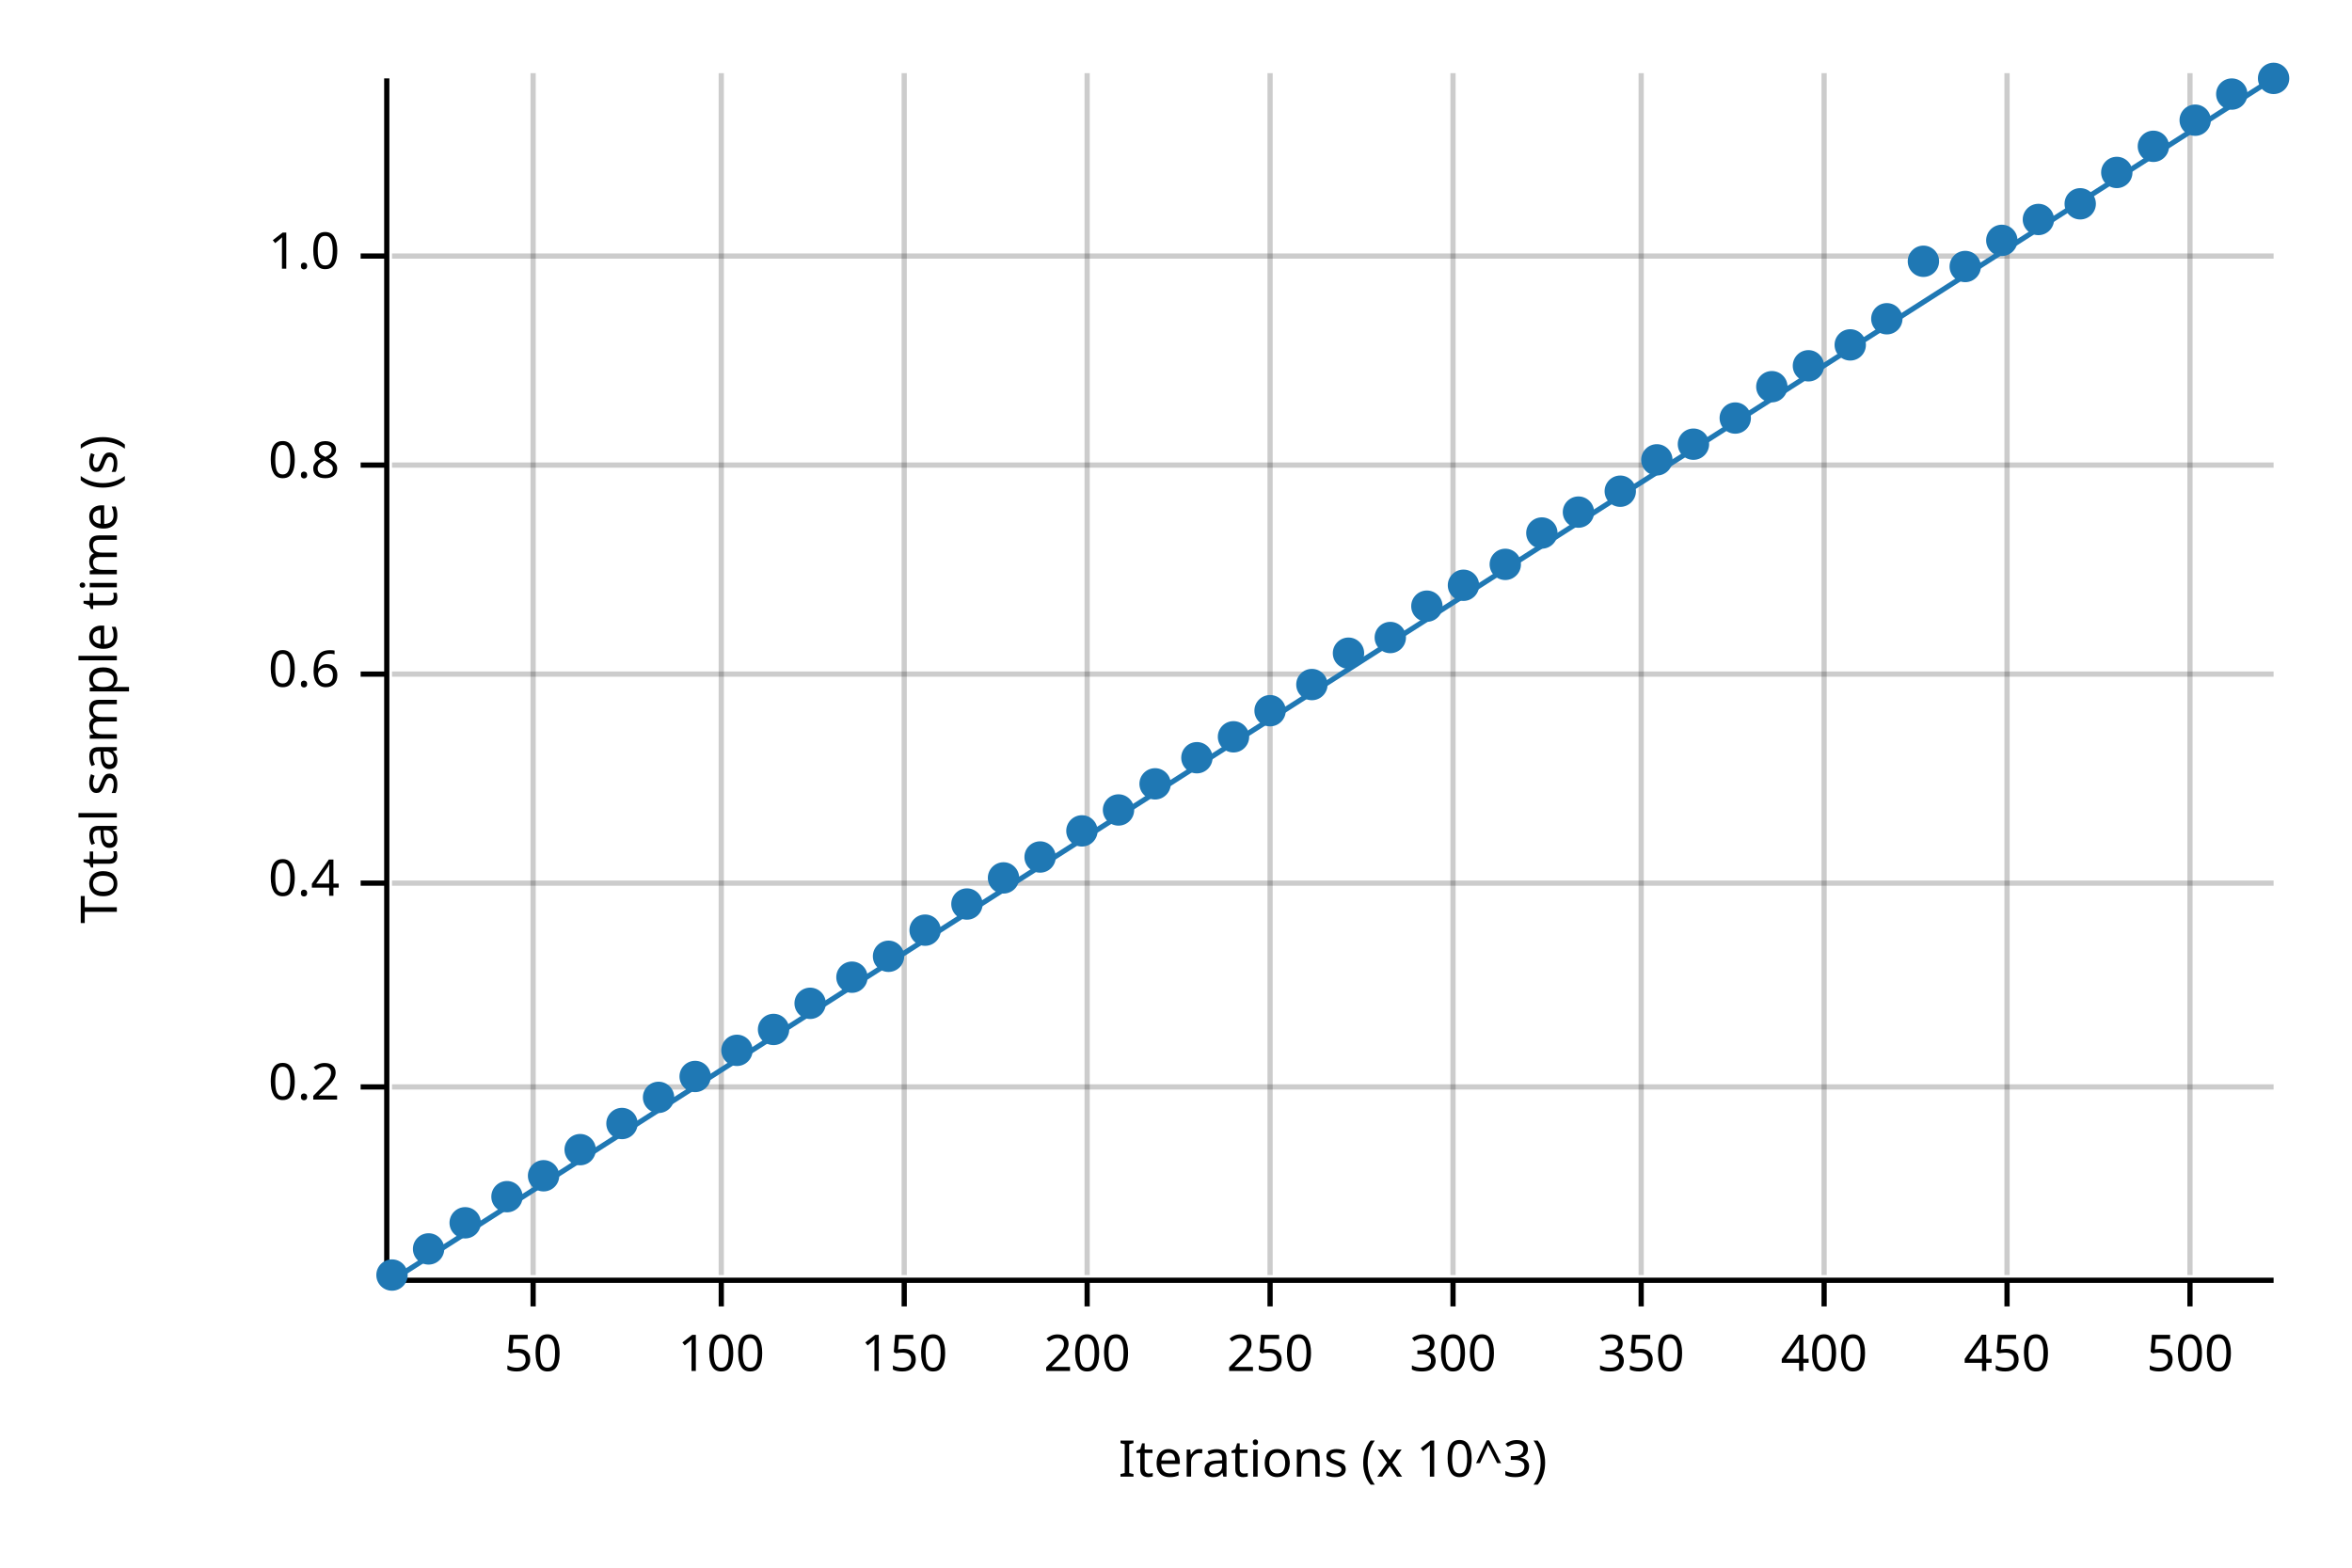
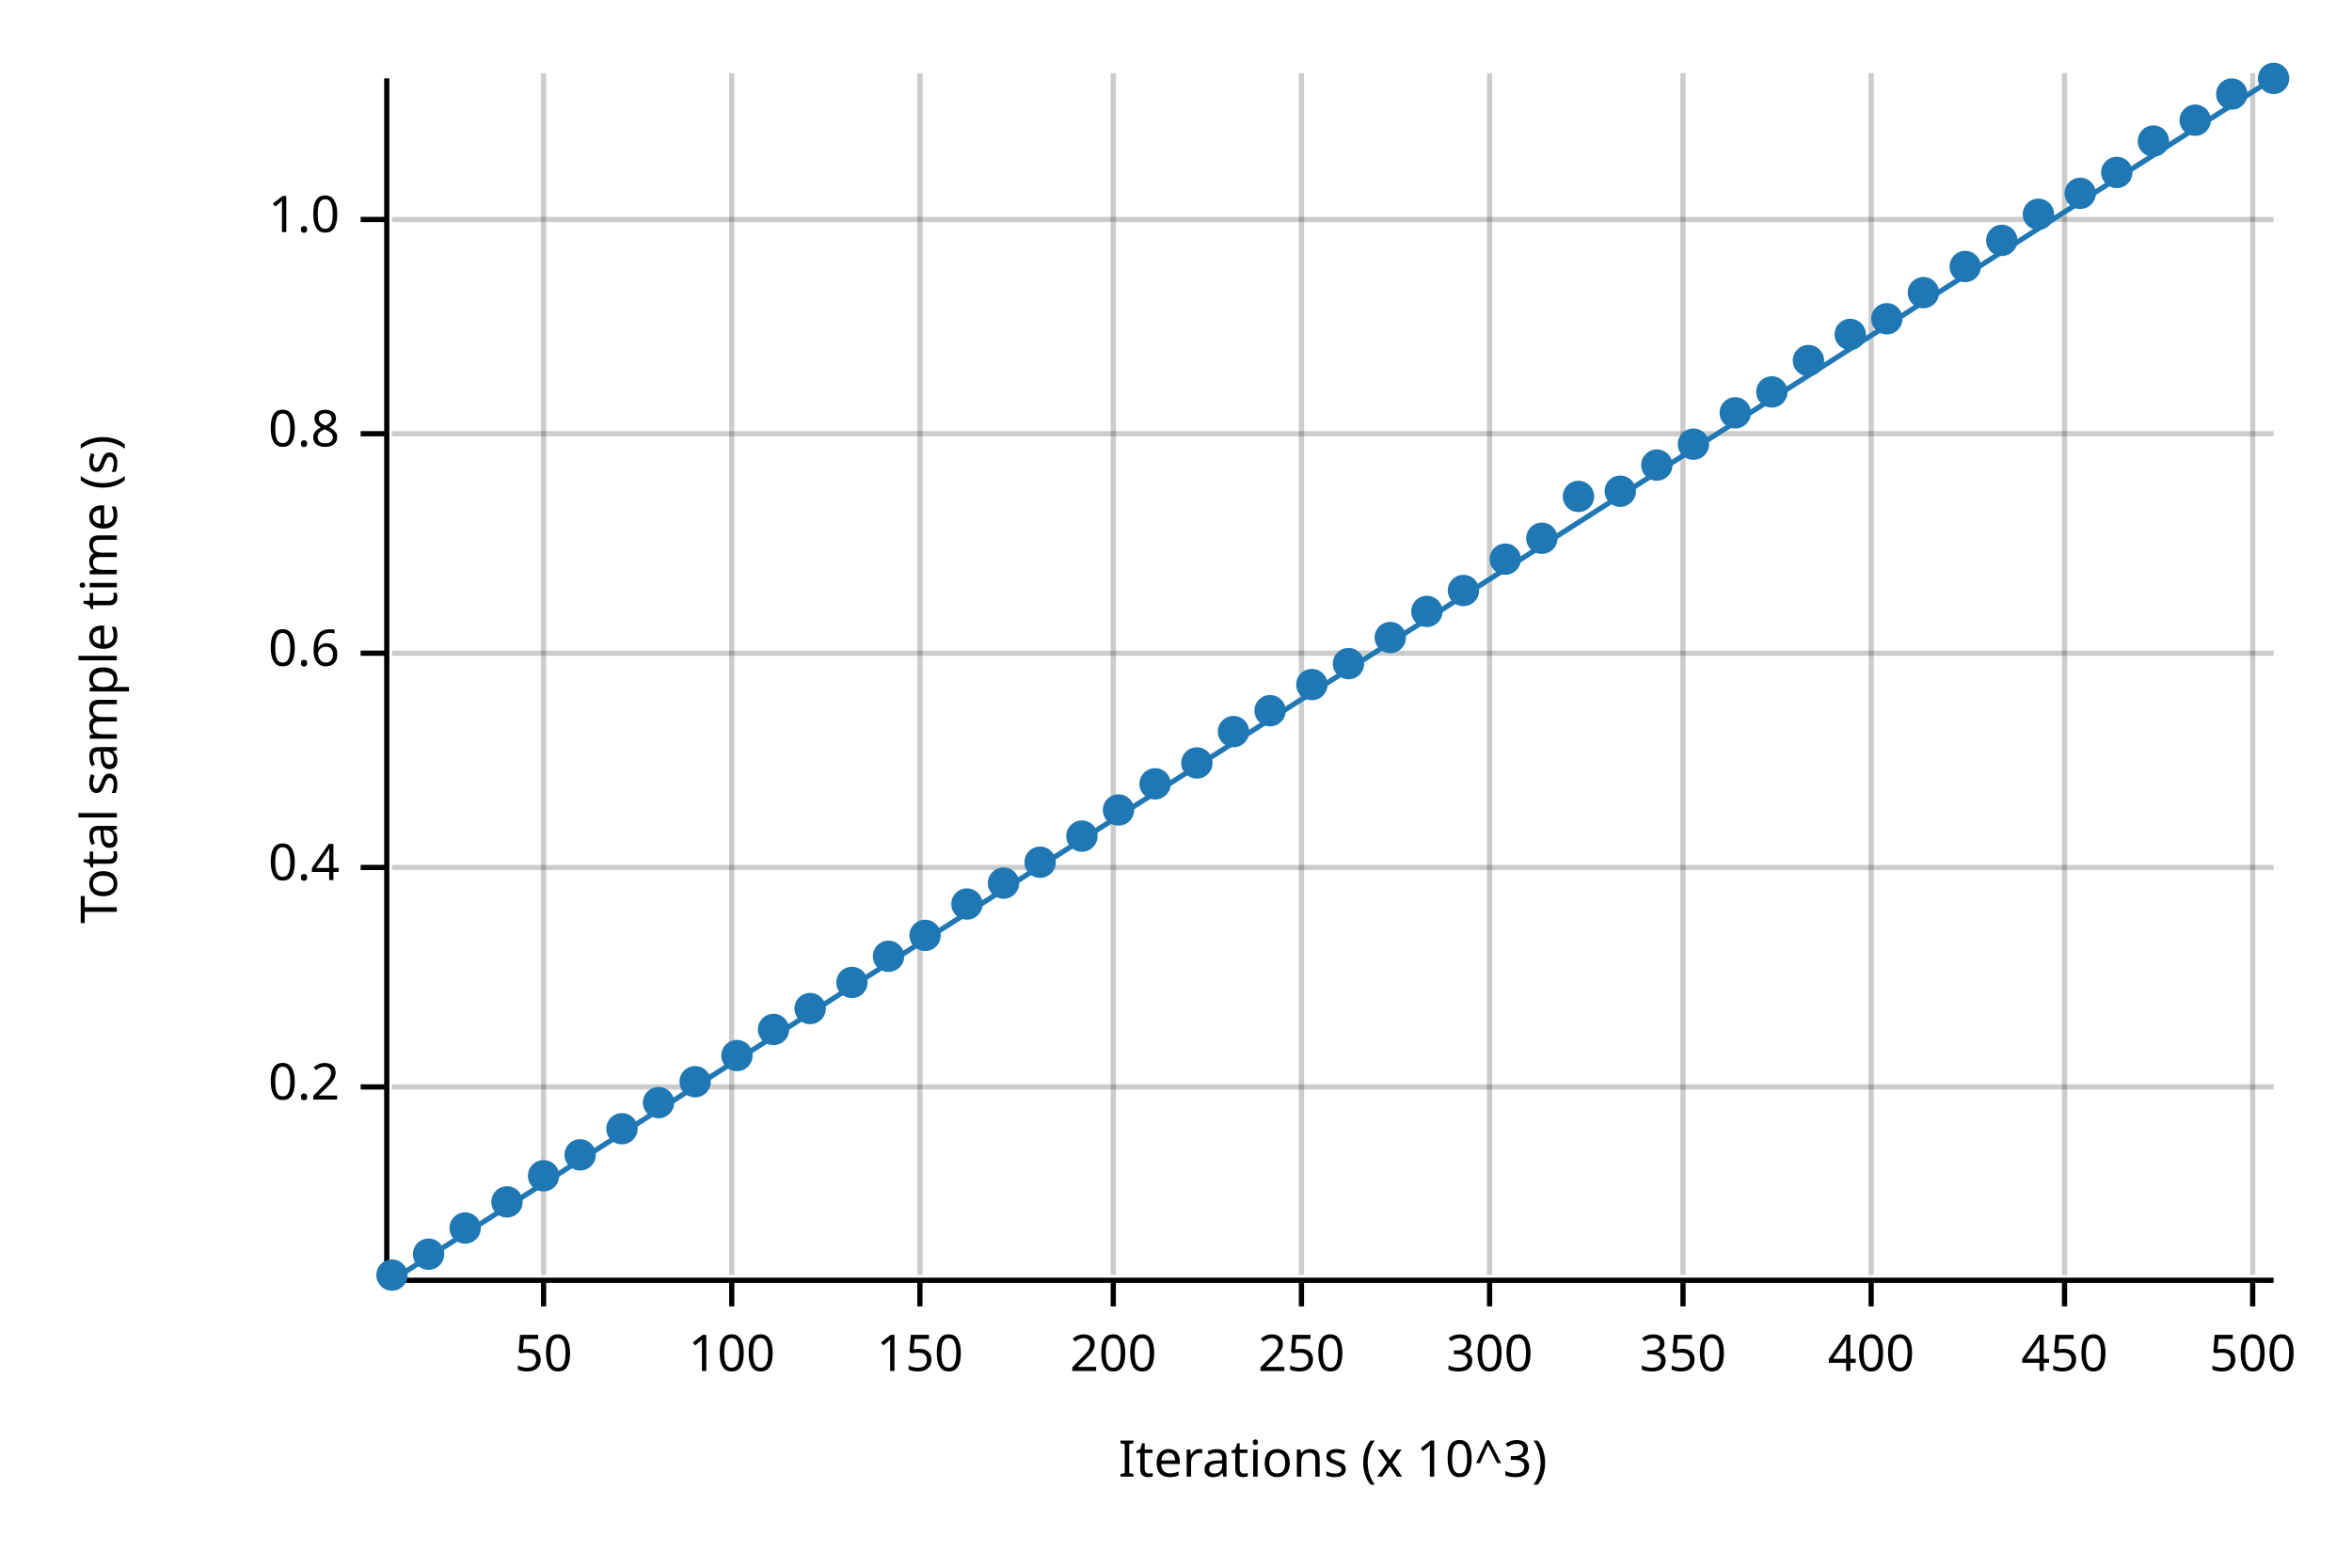
<svg xmlns="http://www.w3.org/2000/svg" width="450" height="300" viewBox="0 0 450 300">
  <text x="15" y="130" dy="0.76em" text-anchor="middle" font-family="sans-serif" font-size="9.677" opacity="1" fill="#000000" transform="rotate(270, 15, 130)">
Total sample time (s)
</text>
  <text x="255" y="285" dy="-0.5ex" text-anchor="middle" font-family="sans-serif" font-size="9.677" opacity="1" fill="#000000">
Iterations (x 10^3)
</text>
-   <line opacity="0.2" stroke="#000000" stroke-width="1" x1="102" y1="244" x2="102" y2="14" />
-   <line opacity="0.2" stroke="#000000" stroke-width="1" x1="138" y1="244" x2="138" y2="14" />
-   <line opacity="0.2" stroke="#000000" stroke-width="1" x1="173" y1="244" x2="173" y2="14" />
-   <line opacity="0.2" stroke="#000000" stroke-width="1" x1="208" y1="244" x2="208" y2="14" />
-   <line opacity="0.2" stroke="#000000" stroke-width="1" x1="243" y1="244" x2="243" y2="14" />
-   <line opacity="0.2" stroke="#000000" stroke-width="1" x1="278" y1="244" x2="278" y2="14" />
-   <line opacity="0.2" stroke="#000000" stroke-width="1" x1="314" y1="244" x2="314" y2="14" />
-   <line opacity="0.2" stroke="#000000" stroke-width="1" x1="349" y1="244" x2="349" y2="14" />
-   <line opacity="0.2" stroke="#000000" stroke-width="1" x1="384" y1="244" x2="384" y2="14" />
-   <line opacity="0.2" stroke="#000000" stroke-width="1" x1="419" y1="244" x2="419" y2="14" />
+   <line opacity="0.2" stroke="#000000" stroke-width="1" x1="104" y1="244" x2="104" y2="14" />
+   <line opacity="0.2" stroke="#000000" stroke-width="1" x1="140" y1="244" x2="140" y2="14" />
+   <line opacity="0.2" stroke="#000000" stroke-width="1" x1="176" y1="244" x2="176" y2="14" />
+   <line opacity="0.2" stroke="#000000" stroke-width="1" x1="213" y1="244" x2="213" y2="14" />
+   <line opacity="0.2" stroke="#000000" stroke-width="1" x1="249" y1="244" x2="249" y2="14" />
+   <line opacity="0.2" stroke="#000000" stroke-width="1" x1="285" y1="244" x2="285" y2="14" />
+   <line opacity="0.2" stroke="#000000" stroke-width="1" x1="322" y1="244" x2="322" y2="14" />
+   <line opacity="0.2" stroke="#000000" stroke-width="1" x1="358" y1="244" x2="358" y2="14" />
+   <line opacity="0.2" stroke="#000000" stroke-width="1" x1="395" y1="244" x2="395" y2="14" />
+   <line opacity="0.2" stroke="#000000" stroke-width="1" x1="431" y1="244" x2="431" y2="14" />
  <line opacity="0.2" stroke="#000000" stroke-width="1" x1="75" y1="208" x2="435" y2="208" />
-   <line opacity="0.2" stroke="#000000" stroke-width="1" x1="75" y1="169" x2="435" y2="169" />
-   <line opacity="0.2" stroke="#000000" stroke-width="1" x1="75" y1="129" x2="435" y2="129" />
-   <line opacity="0.2" stroke="#000000" stroke-width="1" x1="75" y1="89" x2="435" y2="89" />
-   <line opacity="0.2" stroke="#000000" stroke-width="1" x1="75" y1="49" x2="435" y2="49" />
+   <line opacity="0.2" stroke="#000000" stroke-width="1" x1="75" y1="166" x2="435" y2="166" />
+   <line opacity="0.2" stroke="#000000" stroke-width="1" x1="75" y1="125" x2="435" y2="125" />
+   <line opacity="0.2" stroke="#000000" stroke-width="1" x1="75" y1="83" x2="435" y2="83" />
+   <line opacity="0.2" stroke="#000000" stroke-width="1" x1="75" y1="42" x2="435" y2="42" />
  <polyline fill="none" opacity="1" stroke="#000000" stroke-width="1" points="74,15 74,245 " />
  <text x="65" y="208" dy="0.5ex" text-anchor="end" font-family="sans-serif" font-size="9.677" opacity="1" fill="#000000">
0.2
</text>
  <polyline fill="none" opacity="1" stroke="#000000" stroke-width="1" points="69,208 74,208 " />
-   <text x="65" y="169" dy="0.5ex" text-anchor="end" font-family="sans-serif" font-size="9.677" opacity="1" fill="#000000">
+   <text x="65" y="166" dy="0.5ex" text-anchor="end" font-family="sans-serif" font-size="9.677" opacity="1" fill="#000000">
0.4
</text>
-   <polyline fill="none" opacity="1" stroke="#000000" stroke-width="1" points="69,169 74,169 " />
-   <text x="65" y="129" dy="0.5ex" text-anchor="end" font-family="sans-serif" font-size="9.677" opacity="1" fill="#000000">
+   <polyline fill="none" opacity="1" stroke="#000000" stroke-width="1" points="69,166 74,166 " />
+   <text x="65" y="125" dy="0.5ex" text-anchor="end" font-family="sans-serif" font-size="9.677" opacity="1" fill="#000000">
0.6
</text>
-   <polyline fill="none" opacity="1" stroke="#000000" stroke-width="1" points="69,129 74,129 " />
-   <text x="65" y="89" dy="0.5ex" text-anchor="end" font-family="sans-serif" font-size="9.677" opacity="1" fill="#000000">
+   <polyline fill="none" opacity="1" stroke="#000000" stroke-width="1" points="69,125 74,125 " />
+   <text x="65" y="83" dy="0.5ex" text-anchor="end" font-family="sans-serif" font-size="9.677" opacity="1" fill="#000000">
0.8
</text>
-   <polyline fill="none" opacity="1" stroke="#000000" stroke-width="1" points="69,89 74,89 " />
-   <text x="65" y="49" dy="0.5ex" text-anchor="end" font-family="sans-serif" font-size="9.677" opacity="1" fill="#000000">
+   <polyline fill="none" opacity="1" stroke="#000000" stroke-width="1" points="69,83 74,83 " />
+   <text x="65" y="42" dy="0.5ex" text-anchor="end" font-family="sans-serif" font-size="9.677" opacity="1" fill="#000000">
1.0
</text>
-   <polyline fill="none" opacity="1" stroke="#000000" stroke-width="1" points="69,49 74,49 " />
+   <polyline fill="none" opacity="1" stroke="#000000" stroke-width="1" points="69,42 74,42 " />
  <polyline fill="none" opacity="1" stroke="#000000" stroke-width="1" points="75,245 435,245 " />
-   <text x="102" y="255" dy="0.76em" text-anchor="middle" font-family="sans-serif" font-size="9.677" opacity="1" fill="#000000">
+   <text x="104" y="255" dy="0.76em" text-anchor="middle" font-family="sans-serif" font-size="9.677" opacity="1" fill="#000000">
50
</text>
-   <polyline fill="none" opacity="1" stroke="#000000" stroke-width="1" points="102,245 102,250 " />
-   <text x="138" y="255" dy="0.76em" text-anchor="middle" font-family="sans-serif" font-size="9.677" opacity="1" fill="#000000">
+   <polyline fill="none" opacity="1" stroke="#000000" stroke-width="1" points="104,245 104,250 " />
+   <text x="140" y="255" dy="0.76em" text-anchor="middle" font-family="sans-serif" font-size="9.677" opacity="1" fill="#000000">
100
</text>
-   <polyline fill="none" opacity="1" stroke="#000000" stroke-width="1" points="138,245 138,250 " />
-   <text x="173" y="255" dy="0.76em" text-anchor="middle" font-family="sans-serif" font-size="9.677" opacity="1" fill="#000000">
+   <polyline fill="none" opacity="1" stroke="#000000" stroke-width="1" points="140,245 140,250 " />
+   <text x="176" y="255" dy="0.76em" text-anchor="middle" font-family="sans-serif" font-size="9.677" opacity="1" fill="#000000">
150
</text>
-   <polyline fill="none" opacity="1" stroke="#000000" stroke-width="1" points="173,245 173,250 " />
-   <text x="208" y="255" dy="0.76em" text-anchor="middle" font-family="sans-serif" font-size="9.677" opacity="1" fill="#000000">
+   <polyline fill="none" opacity="1" stroke="#000000" stroke-width="1" points="176,245 176,250 " />
+   <text x="213" y="255" dy="0.76em" text-anchor="middle" font-family="sans-serif" font-size="9.677" opacity="1" fill="#000000">
200
</text>
-   <polyline fill="none" opacity="1" stroke="#000000" stroke-width="1" points="208,245 208,250 " />
-   <text x="243" y="255" dy="0.76em" text-anchor="middle" font-family="sans-serif" font-size="9.677" opacity="1" fill="#000000">
+   <polyline fill="none" opacity="1" stroke="#000000" stroke-width="1" points="213,245 213,250 " />
+   <text x="249" y="255" dy="0.76em" text-anchor="middle" font-family="sans-serif" font-size="9.677" opacity="1" fill="#000000">
250
</text>
-   <polyline fill="none" opacity="1" stroke="#000000" stroke-width="1" points="243,245 243,250 " />
-   <text x="278" y="255" dy="0.76em" text-anchor="middle" font-family="sans-serif" font-size="9.677" opacity="1" fill="#000000">
+   <polyline fill="none" opacity="1" stroke="#000000" stroke-width="1" points="249,245 249,250 " />
+   <text x="285" y="255" dy="0.76em" text-anchor="middle" font-family="sans-serif" font-size="9.677" opacity="1" fill="#000000">
300
</text>
-   <polyline fill="none" opacity="1" stroke="#000000" stroke-width="1" points="278,245 278,250 " />
-   <text x="314" y="255" dy="0.76em" text-anchor="middle" font-family="sans-serif" font-size="9.677" opacity="1" fill="#000000">
+   <polyline fill="none" opacity="1" stroke="#000000" stroke-width="1" points="285,245 285,250 " />
+   <text x="322" y="255" dy="0.76em" text-anchor="middle" font-family="sans-serif" font-size="9.677" opacity="1" fill="#000000">
350
</text>
-   <polyline fill="none" opacity="1" stroke="#000000" stroke-width="1" points="314,245 314,250 " />
-   <text x="349" y="255" dy="0.76em" text-anchor="middle" font-family="sans-serif" font-size="9.677" opacity="1" fill="#000000">
+   <polyline fill="none" opacity="1" stroke="#000000" stroke-width="1" points="322,245 322,250 " />
+   <text x="358" y="255" dy="0.76em" text-anchor="middle" font-family="sans-serif" font-size="9.677" opacity="1" fill="#000000">
400
</text>
-   <polyline fill="none" opacity="1" stroke="#000000" stroke-width="1" points="349,245 349,250 " />
-   <text x="384" y="255" dy="0.76em" text-anchor="middle" font-family="sans-serif" font-size="9.677" opacity="1" fill="#000000">
+   <polyline fill="none" opacity="1" stroke="#000000" stroke-width="1" points="358,245 358,250 " />
+   <text x="395" y="255" dy="0.76em" text-anchor="middle" font-family="sans-serif" font-size="9.677" opacity="1" fill="#000000">
450
</text>
-   <polyline fill="none" opacity="1" stroke="#000000" stroke-width="1" points="384,245 384,250 " />
-   <text x="419" y="255" dy="0.76em" text-anchor="middle" font-family="sans-serif" font-size="9.677" opacity="1" fill="#000000">
+   <polyline fill="none" opacity="1" stroke="#000000" stroke-width="1" points="395,245 395,250 " />
+   <text x="431" y="255" dy="0.76em" text-anchor="middle" font-family="sans-serif" font-size="9.677" opacity="1" fill="#000000">
500
</text>
-   <polyline fill="none" opacity="1" stroke="#000000" stroke-width="1" points="419,245 419,250 " />
+   <polyline fill="none" opacity="1" stroke="#000000" stroke-width="1" points="431,245 431,250 " />
  <circle cx="75" cy="244" r="3" opacity="1" fill="#1F78B4" stroke="none" stroke-width="1" />
-   <circle cx="82" cy="239" r="3" opacity="1" fill="#1F78B4" stroke="none" stroke-width="1" />
-   <circle cx="89" cy="234" r="3" opacity="1" fill="#1F78B4" stroke="none" stroke-width="1" />
-   <circle cx="97" cy="229" r="3" opacity="1" fill="#1F78B4" stroke="none" stroke-width="1" />
+   <circle cx="82" cy="240" r="3" opacity="1" fill="#1F78B4" stroke="none" stroke-width="1" />
+   <circle cx="89" cy="235" r="3" opacity="1" fill="#1F78B4" stroke="none" stroke-width="1" />
+   <circle cx="97" cy="230" r="3" opacity="1" fill="#1F78B4" stroke="none" stroke-width="1" />
  <circle cx="104" cy="225" r="3" opacity="1" fill="#1F78B4" stroke="none" stroke-width="1" />
-   <circle cx="111" cy="220" r="3" opacity="1" fill="#1F78B4" stroke="none" stroke-width="1" />
-   <circle cx="119" cy="215" r="3" opacity="1" fill="#1F78B4" stroke="none" stroke-width="1" />
-   <circle cx="126" cy="210" r="3" opacity="1" fill="#1F78B4" stroke="none" stroke-width="1" />
-   <circle cx="133" cy="206" r="3" opacity="1" fill="#1F78B4" stroke="none" stroke-width="1" />
-   <circle cx="141" cy="201" r="3" opacity="1" fill="#1F78B4" stroke="none" stroke-width="1" />
+   <circle cx="111" cy="221" r="3" opacity="1" fill="#1F78B4" stroke="none" stroke-width="1" />
+   <circle cx="119" cy="216" r="3" opacity="1" fill="#1F78B4" stroke="none" stroke-width="1" />
+   <circle cx="126" cy="211" r="3" opacity="1" fill="#1F78B4" stroke="none" stroke-width="1" />
+   <circle cx="133" cy="207" r="3" opacity="1" fill="#1F78B4" stroke="none" stroke-width="1" />
+   <circle cx="141" cy="202" r="3" opacity="1" fill="#1F78B4" stroke="none" stroke-width="1" />
  <circle cx="148" cy="197" r="3" opacity="1" fill="#1F78B4" stroke="none" stroke-width="1" />
-   <circle cx="155" cy="192" r="3" opacity="1" fill="#1F78B4" stroke="none" stroke-width="1" />
-   <circle cx="163" cy="187" r="3" opacity="1" fill="#1F78B4" stroke="none" stroke-width="1" />
+   <circle cx="155" cy="193" r="3" opacity="1" fill="#1F78B4" stroke="none" stroke-width="1" />
+   <circle cx="163" cy="188" r="3" opacity="1" fill="#1F78B4" stroke="none" stroke-width="1" />
  <circle cx="170" cy="183" r="3" opacity="1" fill="#1F78B4" stroke="none" stroke-width="1" />
-   <circle cx="177" cy="178" r="3" opacity="1" fill="#1F78B4" stroke="none" stroke-width="1" />
+   <circle cx="177" cy="179" r="3" opacity="1" fill="#1F78B4" stroke="none" stroke-width="1" />
  <circle cx="185" cy="173" r="3" opacity="1" fill="#1F78B4" stroke="none" stroke-width="1" />
-   <circle cx="192" cy="168" r="3" opacity="1" fill="#1F78B4" stroke="none" stroke-width="1" />
-   <circle cx="199" cy="164" r="3" opacity="1" fill="#1F78B4" stroke="none" stroke-width="1" />
-   <circle cx="207" cy="159" r="3" opacity="1" fill="#1F78B4" stroke="none" stroke-width="1" />
+   <circle cx="192" cy="169" r="3" opacity="1" fill="#1F78B4" stroke="none" stroke-width="1" />
+   <circle cx="199" cy="165" r="3" opacity="1" fill="#1F78B4" stroke="none" stroke-width="1" />
+   <circle cx="207" cy="160" r="3" opacity="1" fill="#1F78B4" stroke="none" stroke-width="1" />
  <circle cx="214" cy="155" r="3" opacity="1" fill="#1F78B4" stroke="none" stroke-width="1" />
  <circle cx="221" cy="150" r="3" opacity="1" fill="#1F78B4" stroke="none" stroke-width="1" />
-   <circle cx="229" cy="145" r="3" opacity="1" fill="#1F78B4" stroke="none" stroke-width="1" />
-   <circle cx="236" cy="141" r="3" opacity="1" fill="#1F78B4" stroke="none" stroke-width="1" />
+   <circle cx="229" cy="146" r="3" opacity="1" fill="#1F78B4" stroke="none" stroke-width="1" />
+   <circle cx="236" cy="140" r="3" opacity="1" fill="#1F78B4" stroke="none" stroke-width="1" />
  <circle cx="243" cy="136" r="3" opacity="1" fill="#1F78B4" stroke="none" stroke-width="1" />
  <circle cx="251" cy="131" r="3" opacity="1" fill="#1F78B4" stroke="none" stroke-width="1" />
-   <circle cx="258" cy="125" r="3" opacity="1" fill="#1F78B4" stroke="none" stroke-width="1" />
+   <circle cx="258" cy="127" r="3" opacity="1" fill="#1F78B4" stroke="none" stroke-width="1" />
  <circle cx="266" cy="122" r="3" opacity="1" fill="#1F78B4" stroke="none" stroke-width="1" />
-   <circle cx="273" cy="116" r="3" opacity="1" fill="#1F78B4" stroke="none" stroke-width="1" />
-   <circle cx="280" cy="112" r="3" opacity="1" fill="#1F78B4" stroke="none" stroke-width="1" />
-   <circle cx="288" cy="108" r="3" opacity="1" fill="#1F78B4" stroke="none" stroke-width="1" />
-   <circle cx="295" cy="102" r="3" opacity="1" fill="#1F78B4" stroke="none" stroke-width="1" />
-   <circle cx="302" cy="98" r="3" opacity="1" fill="#1F78B4" stroke="none" stroke-width="1" />
+   <circle cx="273" cy="117" r="3" opacity="1" fill="#1F78B4" stroke="none" stroke-width="1" />
+   <circle cx="280" cy="113" r="3" opacity="1" fill="#1F78B4" stroke="none" stroke-width="1" />
+   <circle cx="288" cy="107" r="3" opacity="1" fill="#1F78B4" stroke="none" stroke-width="1" />
+   <circle cx="295" cy="103" r="3" opacity="1" fill="#1F78B4" stroke="none" stroke-width="1" />
+   <circle cx="302" cy="95" r="3" opacity="1" fill="#1F78B4" stroke="none" stroke-width="1" />
  <circle cx="310" cy="94" r="3" opacity="1" fill="#1F78B4" stroke="none" stroke-width="1" />
-   <circle cx="317" cy="88" r="3" opacity="1" fill="#1F78B4" stroke="none" stroke-width="1" />
+   <circle cx="317" cy="89" r="3" opacity="1" fill="#1F78B4" stroke="none" stroke-width="1" />
  <circle cx="324" cy="85" r="3" opacity="1" fill="#1F78B4" stroke="none" stroke-width="1" />
-   <circle cx="332" cy="80" r="3" opacity="1" fill="#1F78B4" stroke="none" stroke-width="1" />
-   <circle cx="339" cy="74" r="3" opacity="1" fill="#1F78B4" stroke="none" stroke-width="1" />
-   <circle cx="346" cy="70" r="3" opacity="1" fill="#1F78B4" stroke="none" stroke-width="1" />
-   <circle cx="354" cy="66" r="3" opacity="1" fill="#1F78B4" stroke="none" stroke-width="1" />
+   <circle cx="332" cy="79" r="3" opacity="1" fill="#1F78B4" stroke="none" stroke-width="1" />
+   <circle cx="339" cy="75" r="3" opacity="1" fill="#1F78B4" stroke="none" stroke-width="1" />
+   <circle cx="346" cy="69" r="3" opacity="1" fill="#1F78B4" stroke="none" stroke-width="1" />
+   <circle cx="354" cy="64" r="3" opacity="1" fill="#1F78B4" stroke="none" stroke-width="1" />
  <circle cx="361" cy="61" r="3" opacity="1" fill="#1F78B4" stroke="none" stroke-width="1" />
-   <circle cx="368" cy="50" r="3" opacity="1" fill="#1F78B4" stroke="none" stroke-width="1" />
+   <circle cx="368" cy="56" r="3" opacity="1" fill="#1F78B4" stroke="none" stroke-width="1" />
  <circle cx="376" cy="51" r="3" opacity="1" fill="#1F78B4" stroke="none" stroke-width="1" />
  <circle cx="383" cy="46" r="3" opacity="1" fill="#1F78B4" stroke="none" stroke-width="1" />
-   <circle cx="390" cy="42" r="3" opacity="1" fill="#1F78B4" stroke="none" stroke-width="1" />
-   <circle cx="398" cy="39" r="3" opacity="1" fill="#1F78B4" stroke="none" stroke-width="1" />
+   <circle cx="390" cy="41" r="3" opacity="1" fill="#1F78B4" stroke="none" stroke-width="1" />
+   <circle cx="398" cy="37" r="3" opacity="1" fill="#1F78B4" stroke="none" stroke-width="1" />
  <circle cx="405" cy="33" r="3" opacity="1" fill="#1F78B4" stroke="none" stroke-width="1" />
-   <circle cx="412" cy="28" r="3" opacity="1" fill="#1F78B4" stroke="none" stroke-width="1" />
+   <circle cx="412" cy="27" r="3" opacity="1" fill="#1F78B4" stroke="none" stroke-width="1" />
  <circle cx="420" cy="23" r="3" opacity="1" fill="#1F78B4" stroke="none" stroke-width="1" />
  <circle cx="427" cy="18" r="3" opacity="1" fill="#1F78B4" stroke="none" stroke-width="1" />
  <circle cx="435" cy="15" r="3" opacity="1" fill="#1F78B4" stroke="none" stroke-width="1" />
  <polyline fill="none" opacity="1" stroke="#1F78B4" stroke-width="1" points="75,245 435,15 " />
  <polygon opacity="0.25" fill="#1F78B4" points="75,245 435,15 435,15 " />
</svg>
